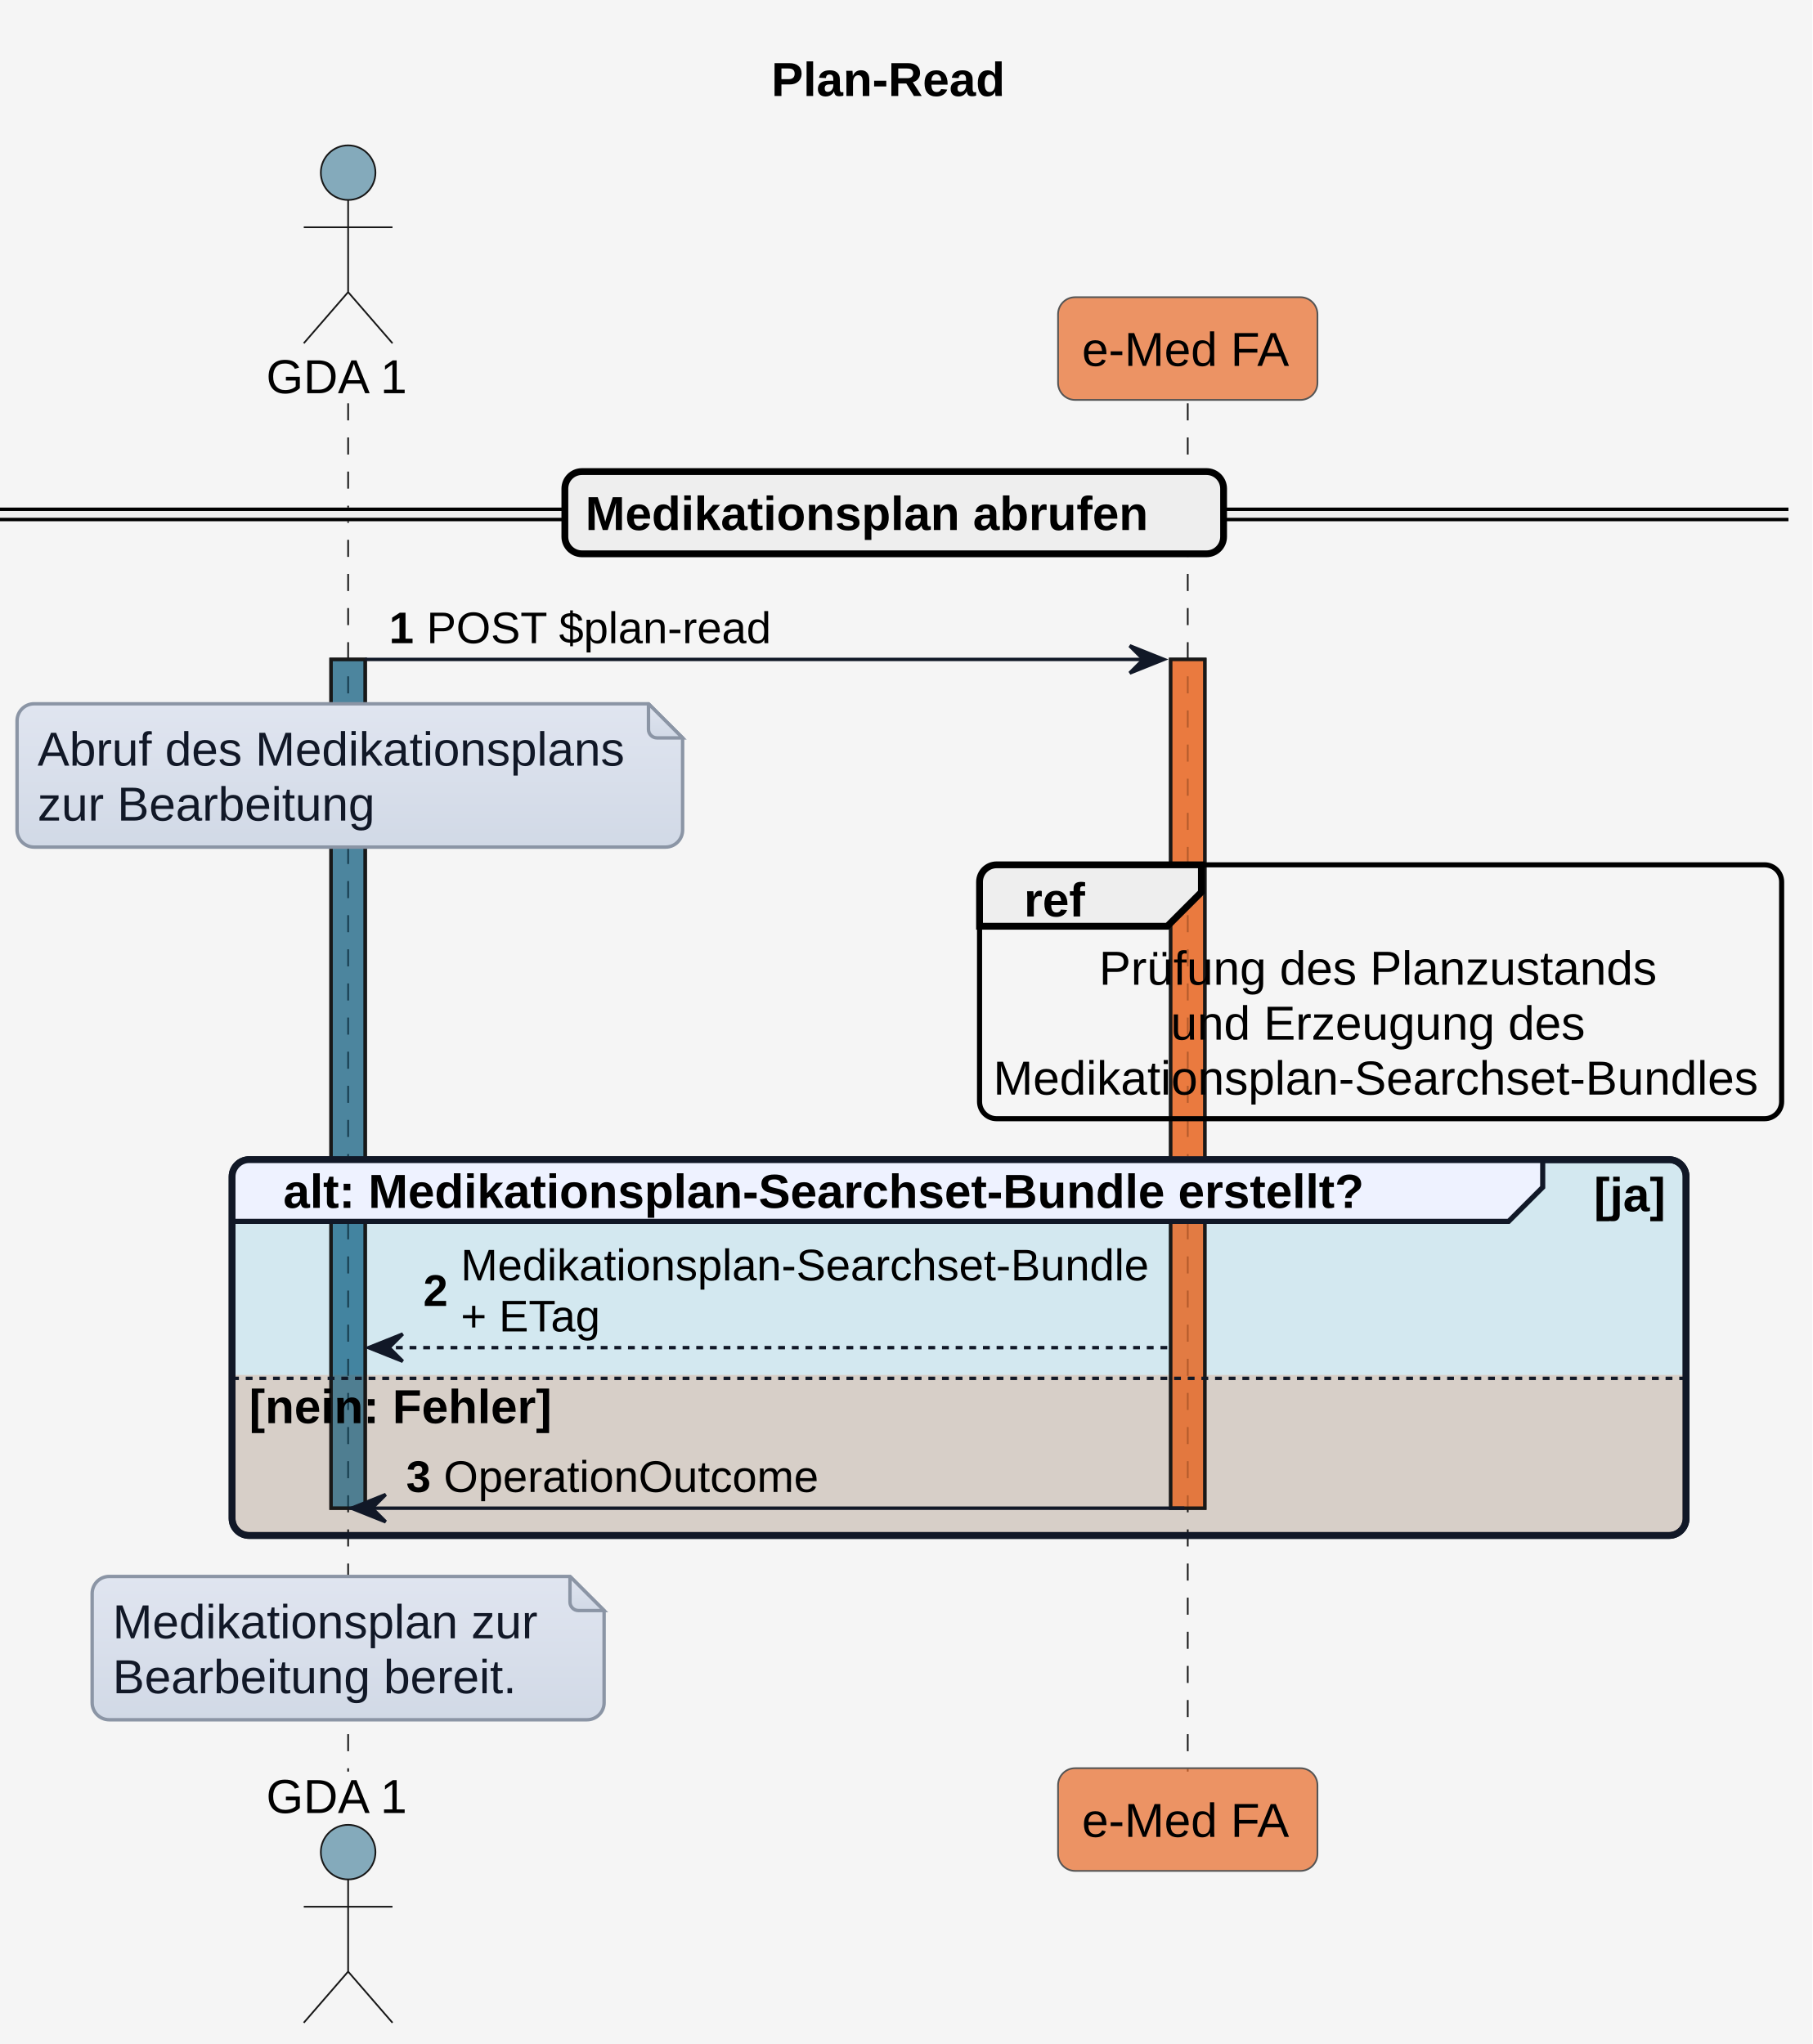
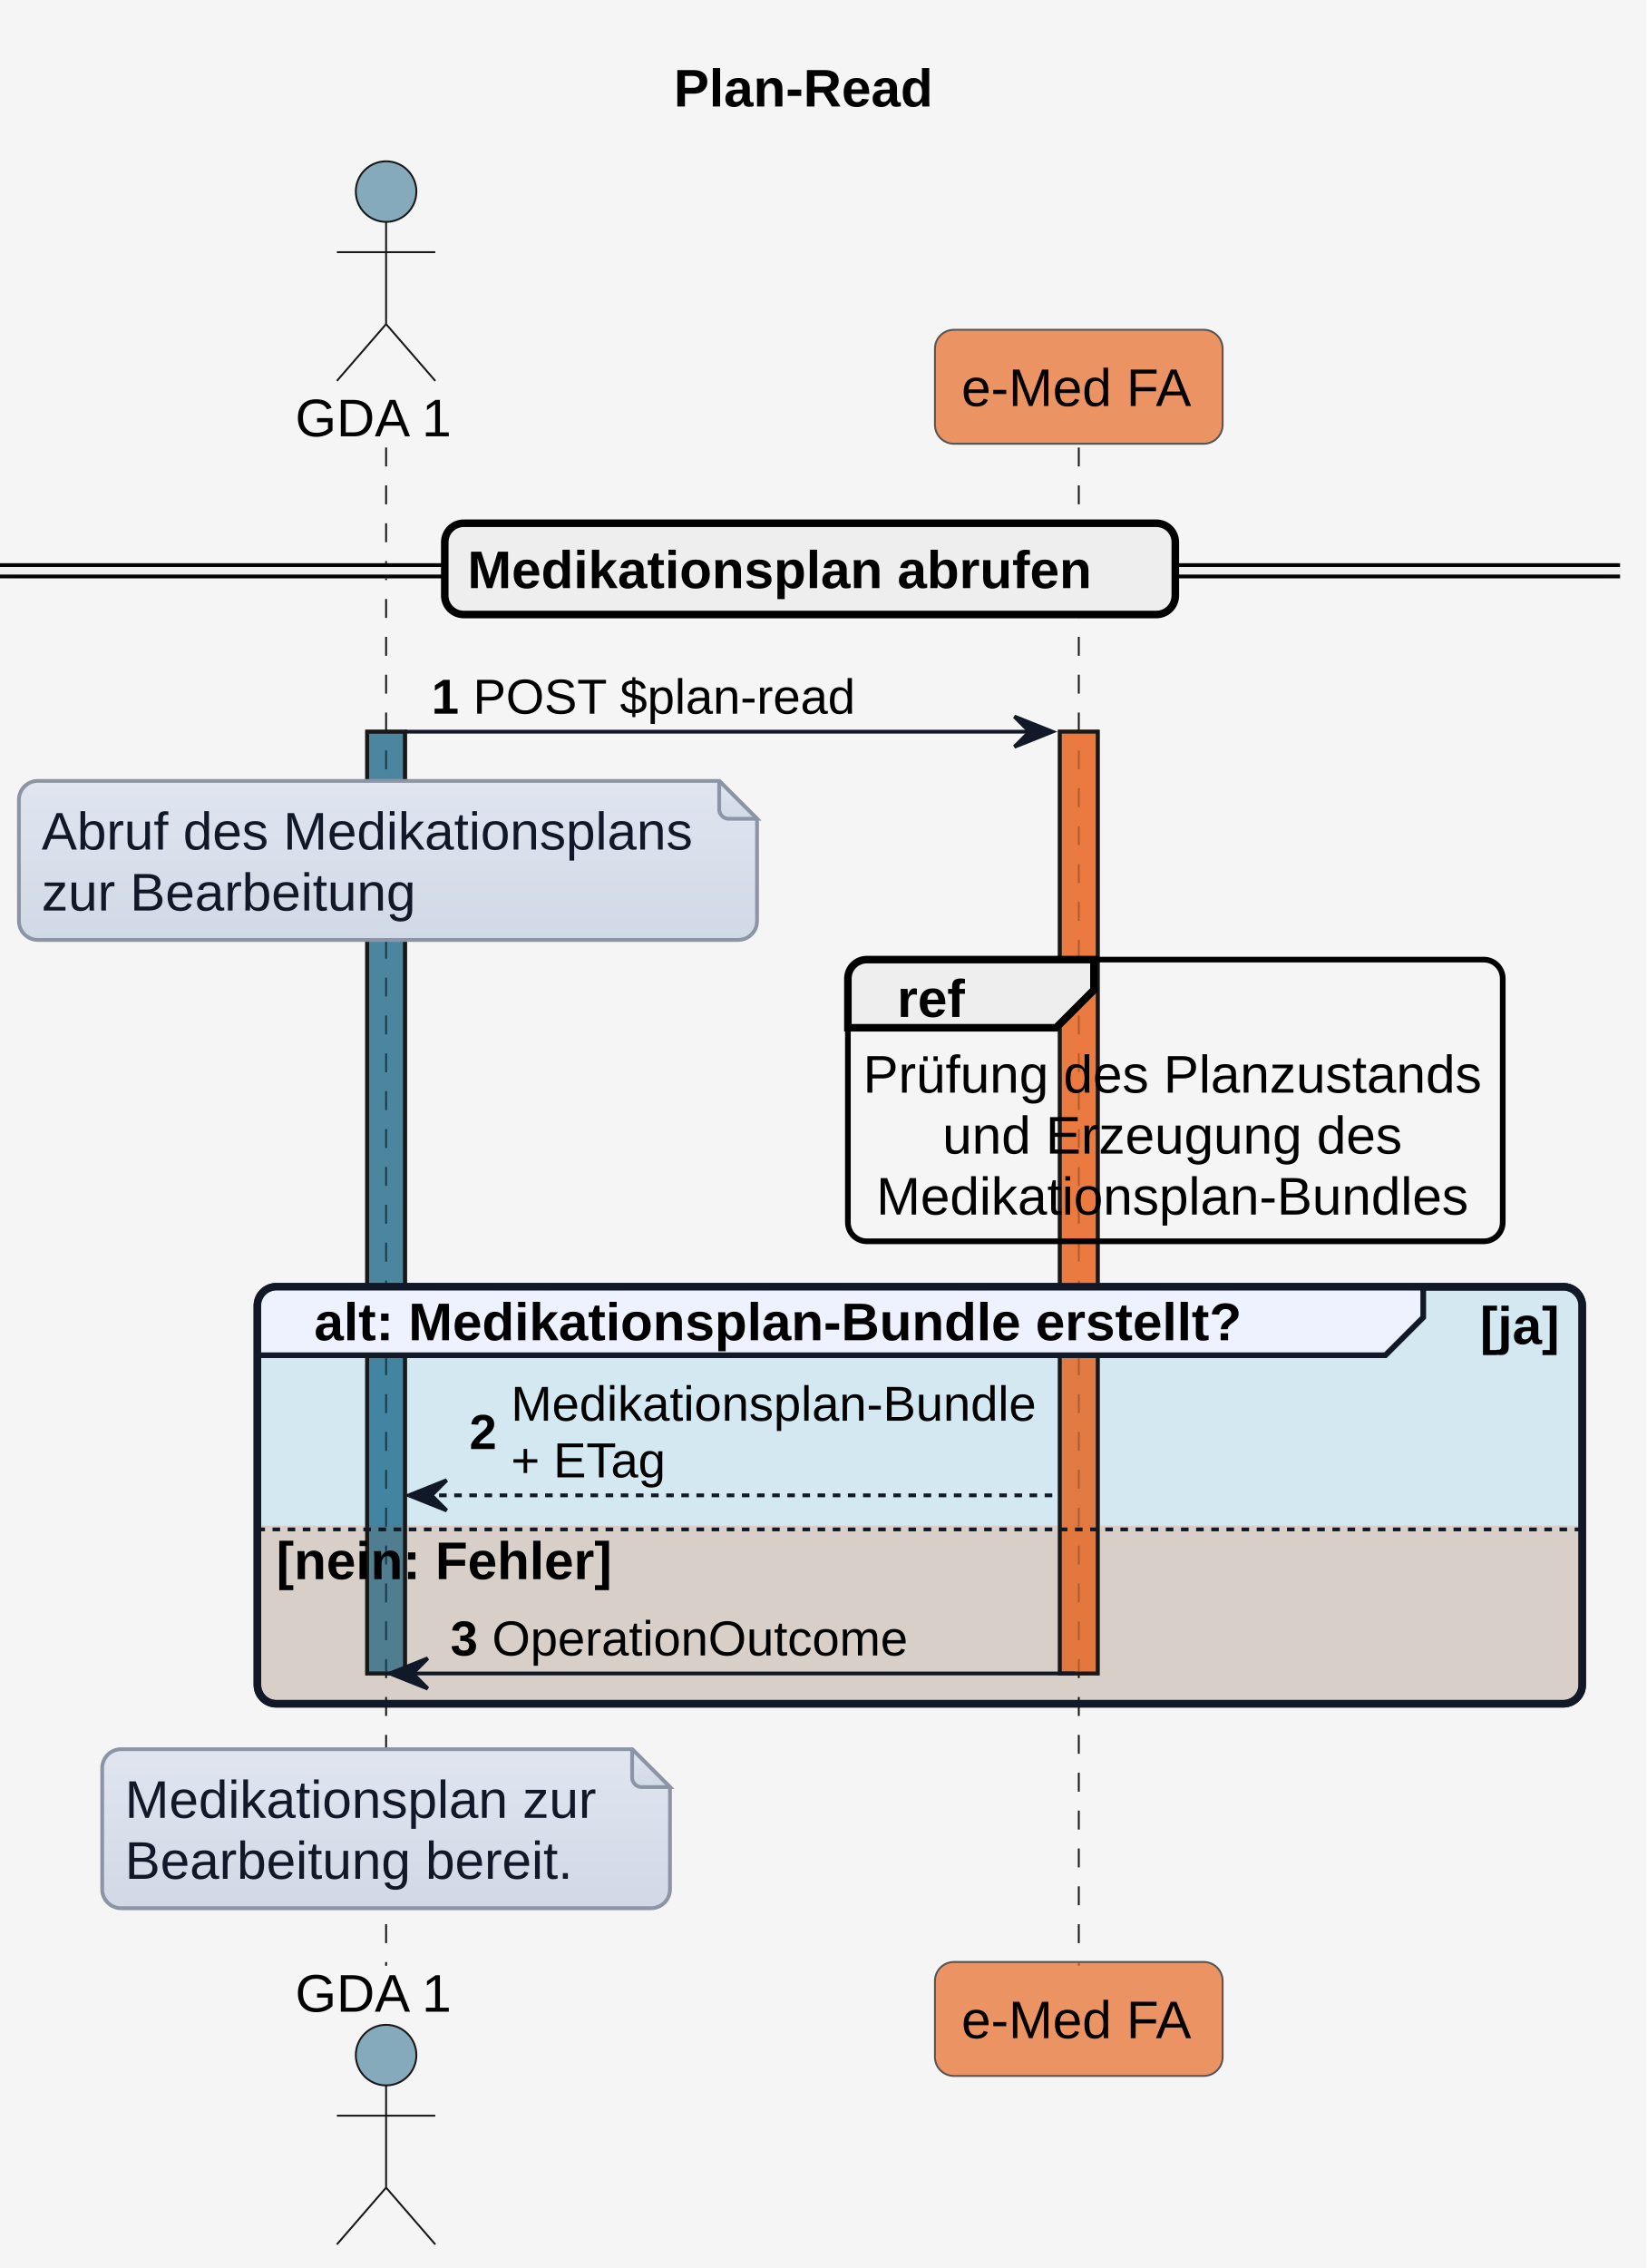
- <svg xmlns="http://www.w3.org/2000/svg" contentStyleType="text/css" height="599px" preserveAspectRatio="none" style="width:531px;height:599px;background:#F5F5F5;" version="1.1" viewBox="0 0 531 599" width="531px" zoomAndPan="magnify">
+ <svg xmlns="http://www.w3.org/2000/svg" contentStyleType="text/css" height="599px" preserveAspectRatio="none" style="width:435px;height:599px;background:#F5F5F5;" version="1.1" viewBox="0 0 435 599" width="435px" zoomAndPan="magnify">
  <defs>
-     <linearGradient id="gf68lxktpo2t20" x1="50%" x2="50%" y1="0%" y2="100%">
+     <linearGradient id="g8mfjju7meukp0" x1="50%" x2="50%" y1="0%" y2="100%">
      <stop offset="0%" stop-color="#E0E5F0" />
      <stop offset="100%" stop-color="#D1D9E6" />
    </linearGradient>
  </defs>
  <g>
-     <rect fill="#F5F5F5" height="599" style="stroke:none;stroke-width:1.0;" width="531" x="0" y="0" />
-     <text fill="#000000" font-family="Arial" font-size="14" font-weight="bold" lengthAdjust="spacing" textLength="71" x="226" y="28.132">Plan-Read</text>
+     <rect fill="#F5F5F5" height="599" style="stroke:none;stroke-width:1.0;" width="435" x="0" y="0" />
+     <text fill="#000000" font-family="Arial" font-size="14" font-weight="bold" lengthAdjust="spacing" textLength="71" x="178" y="28.132">Plan-Read</text>
    <rect fill="#156082" fill-opacity="0.502" height="248.734" style="stroke:#181818;stroke-width:1.0;" width="10" x="97" y="193.245" />
-     <rect fill="#E97232" fill-opacity="0.741" height="248.734" style="stroke:#181818;stroke-width:1.0;" width="10" x="343" y="193.245" />
-     <rect fill="#0F9ED5" fill-opacity="0.145" height="110.142" rx="5" ry="5" style="stroke:#111827;stroke-width:2.0;" width="426" x="68" y="339.836" />
-     <path d="M68,402.931 L494,402.931 L494,444.978 A5,5 0 0 1 489,449.978 L73,449.978 A5,5 0 0 1 68,444.978 L68,402.931 " fill="#E97132" fill-opacity="0.208" style="stroke:none;stroke-width:1.0;" />
+     <rect fill="#E97232" fill-opacity="0.741" height="248.734" style="stroke:#181818;stroke-width:1.0;" width="10" x="280" y="193.245" />
+     <rect fill="#0F9ED5" fill-opacity="0.145" height="110.142" rx="5" ry="5" style="stroke:#111827;stroke-width:2.0;" width="350" x="68" y="339.836" />
+     <path d="M68,402.931 L418,402.931 L418,444.978 A5,5 0 0 1 413,449.978 L73,449.978 A5,5 0 0 1 68,444.978 L68,402.931 " fill="#E97132" fill-opacity="0.208" style="stroke:none;stroke-width:1.0;" />
    <line style="stroke:#181818;stroke-width:0.5;stroke-dasharray:5.0,5.0;" x1="102" x2="102" y1="118.197" y2="519.176" />
-     <line style="stroke:#181818;stroke-width:0.5;stroke-dasharray:5.0,5.0;" x1="348" x2="348" y1="118.197" y2="519.176" />
+     <line style="stroke:#181818;stroke-width:0.5;stroke-dasharray:5.0,5.0;" x1="285" x2="285" y1="118.197" y2="519.176" />
    <text fill="#000000" font-family="Arial" font-size="14" lengthAdjust="spacing" textLength="42" x="78" y="115.231">GDA 1</text>
    <ellipse cx="102" cy="50.599" fill="#156082" fill-opacity="0.502" rx="8" ry="8" style="stroke:#181818;stroke-width:0.5;" />
    <path d="M102,58.599 L102,85.599 M89,66.599 L115,66.599 M102,85.599 L89,100.599 M102,85.599 L115,100.599 " fill="none" style="stroke:#181818;stroke-width:0.5;" />
    <text fill="#000000" font-family="Arial" font-size="14" lengthAdjust="spacing" textLength="42" x="78" y="531.308">GDA 1</text>
    <ellipse cx="102" cy="542.774" fill="#156082" fill-opacity="0.502" rx="8" ry="8" style="stroke:#181818;stroke-width:0.5;" />
    <path d="M102,550.774 L102,577.774 M89,558.774 L115,558.774 M102,577.774 L89,592.774 M102,577.774 L115,592.774 " fill="none" style="stroke:#181818;stroke-width:0.5;" />
-     <rect fill="#E97232" fill-opacity="0.741" height="30.099" rx="5" ry="5" style="stroke:#555555;stroke-width:0.5;" width="76" x="310" y="87.099" />
-     <text fill="#000000" font-family="Arial" font-size="14" lengthAdjust="spacing" textLength="62" x="317" y="107.231">e-Med FA</text>
-     <rect fill="#E97232" fill-opacity="0.741" height="30.099" rx="5" ry="5" style="stroke:#555555;stroke-width:0.5;" width="76" x="310" y="518.176" />
-     <text fill="#000000" font-family="Arial" font-size="14" lengthAdjust="spacing" textLength="62" x="317" y="538.308">e-Med FA</text>
+     <rect fill="#E97232" fill-opacity="0.741" height="30.099" rx="5" ry="5" style="stroke:#555555;stroke-width:0.5;" width="76" x="247" y="87.099" />
+     <text fill="#000000" font-family="Arial" font-size="14" lengthAdjust="spacing" textLength="62" x="254" y="107.231">e-Med FA</text>
+     <rect fill="#E97232" fill-opacity="0.741" height="30.099" rx="5" ry="5" style="stroke:#555555;stroke-width:0.5;" width="76" x="247" y="518.176" />
+     <text fill="#000000" font-family="Arial" font-size="14" lengthAdjust="spacing" textLength="62" x="254" y="538.308">e-Med FA</text>
    <rect fill="#156082" fill-opacity="0.502" height="248.734" style="stroke:#181818;stroke-width:1.0;" width="10" x="97" y="193.245" />
-     <rect fill="#E97232" fill-opacity="0.741" height="248.734" style="stroke:#181818;stroke-width:1.0;" width="10" x="343" y="193.245" />
-     <rect fill="#EEEEEE" height="3" rx="5" ry="5" style="stroke:#EEEEEE;stroke-width:1.0;" width="524" x="0" y="149.247" />
-     <line style="stroke:#000000;stroke-width:1.0;" x1="0" x2="524" y1="149.247" y2="149.247" />
-     <line style="stroke:#000000;stroke-width:1.0;" x1="0" x2="524" y1="152.247" y2="152.247" />
-     <rect fill="#EEEEEE" height="24.099" rx="5" ry="5" style="stroke:#000000;stroke-width:2.0;" width="193" x="165.5" y="138.197" />
-     <text fill="#000000" font-family="Arial" font-size="14" font-weight="bold" lengthAdjust="spacing" textLength="175" x="171.5" y="155.329">Medikationsplan abrufen</text>
-     <polygon fill="#111827" points="331,189.245,341,193.245,331,197.245,335,193.245" style="stroke:#111827;stroke-width:1.0;" />
-     <line style="stroke:#111827;stroke-width:1.0;" x1="107" x2="337" y1="193.245" y2="193.245" />
+     <rect fill="#E97232" fill-opacity="0.741" height="248.734" style="stroke:#181818;stroke-width:1.0;" width="10" x="280" y="193.245" />
+     <rect fill="#EEEEEE" height="3" rx="5" ry="5" style="stroke:#EEEEEE;stroke-width:1.0;" width="428" x="0" y="149.247" />
+     <line style="stroke:#000000;stroke-width:1.0;" x1="0" x2="428" y1="149.247" y2="149.247" />
+     <line style="stroke:#000000;stroke-width:1.0;" x1="0" x2="428" y1="152.247" y2="152.247" />
+     <rect fill="#EEEEEE" height="24.099" rx="5" ry="5" style="stroke:#000000;stroke-width:2.0;" width="193" x="117.5" y="138.197" />
+     <text fill="#000000" font-family="Arial" font-size="14" font-weight="bold" lengthAdjust="spacing" textLength="175" x="123.5" y="155.329">Medikationsplan abrufen</text>
+     <polygon fill="#111827" points="268,189.245,278,193.245,268,197.245,272,193.245" style="stroke:#111827;stroke-width:1.0;" />
+     <line style="stroke:#111827;stroke-width:1.0;" x1="107" x2="274" y1="193.245" y2="193.245" />
    <text fill="#000000" font-family="Arial" font-size="13" font-weight="bold" lengthAdjust="spacing" textLength="7" x="114" y="188.49">1</text>
    <text fill="#000000" font-family="Arial" font-size="13" lengthAdjust="spacing" textLength="99" x="125" y="188.49">POST $plan-read</text>
-     <path d="M5,211.245 L5,243.245 A5,5 0 0 0 10,248.245 L195,248.245 A5,5 0 0 0 200,243.245 L200,216.245 L190,206.245 L10,206.245 A5,5 0 0 0 5,211.245 " fill="url(#gf68lxktpo2t20)" style="stroke:#8B95A5;stroke-width:1.0;" />
-     <path d="M190,206.245 L190,213.745 A2.5,2.5 0 0 0 192.5,216.245 L200,216.245 L190,206.245 " fill="url(#gf68lxktpo2t20)" style="stroke:#8B95A5;stroke-width:1.0;" />
+     <path d="M5,211.245 L5,243.245 A5,5 0 0 0 10,248.245 L195,248.245 A5,5 0 0 0 200,243.245 L200,216.245 L190,206.245 L10,206.245 A5,5 0 0 0 5,211.245 " fill="url(#g8mfjju7meukp0)" style="stroke:#8B95A5;stroke-width:1.0;" />
+     <path d="M190,206.245 L190,213.745 A2.5,2.5 0 0 0 192.5,216.245 L200,216.245 L190,206.245 " fill="url(#g8mfjju7meukp0)" style="stroke:#8B95A5;stroke-width:1.0;" />
    <text fill="#111827" font-family="Arial" font-size="14" lengthAdjust="spacing" textLength="174" x="11" y="224.376">Abruf des Medikationsplans</text>
    <text fill="#111827" font-family="Arial" font-size="14" lengthAdjust="spacing" textLength="100" x="11" y="240.475">zur Bearbeitung</text>
-     <rect fill="none" height="74.394" rx="5" ry="5" style="stroke:#000000;stroke-width:1.5;" width="235" x="287" y="253.442" />
-     <path d="M292,253.442 L352,253.442 L352,261.442 L342,271.442 L287,271.442 L287,258.442 A5,5 0 0 1 292,253.442 " fill="#EEEEEE" style="stroke:#000000;stroke-width:2.0;" />
-     <text fill="#000000" font-family="Arial" font-size="14" font-weight="bold" lengthAdjust="spacing" textLength="20" x="300" y="268.574">ref</text>
-     <text fill="#000000" font-family="Arial" font-size="14" lengthAdjust="spacing" textLength="165" x="322" y="288.574">Prüfung des Planzustands</text>
-     <text fill="#000000" font-family="Arial" font-size="14" lengthAdjust="spacing" textLength="123" x="343" y="304.672">und Erzeugung des</text>
-     <text fill="#000000" font-family="Arial" font-size="14" lengthAdjust="spacing" textLength="227" x="291" y="320.771">Medikationsplan-Searchset-Bundles</text>
-     <path d="M73,339.836 L452,339.836 L452,347.935 L442,357.935 L68,357.935 L68,344.836 A5,5 0 0 1 73,339.836 " fill="#EEF2FF" style="stroke:#111827;stroke-width:1.5;" />
-     <rect fill="none" height="110.142" rx="5" ry="5" style="stroke:#111827;stroke-width:2.0;" width="426" x="68" y="339.836" />
-     <text fill="#000000" font-family="Arial" font-size="14" font-weight="bold" lengthAdjust="spacing" textLength="335" x="83" y="353.968">alt: Medikationsplan-Searchset-Bundle erstellt?</text>
-     <text fill="#000000" font-family="Arial" font-size="14" font-weight="bold" lengthAdjust="spacing" textLength="22" x="467" y="354.968">[ja]</text>
+     <rect fill="none" height="74.394" rx="5" ry="5" style="stroke:#000000;stroke-width:1.5;" width="173" x="224" y="253.442" />
+     <path d="M229,253.442 L289,253.442 L289,261.442 L279,271.442 L224,271.442 L224,258.442 A5,5 0 0 1 229,253.442 " fill="#EEEEEE" style="stroke:#000000;stroke-width:2.0;" />
+     <text fill="#000000" font-family="Arial" font-size="14" font-weight="bold" lengthAdjust="spacing" textLength="20" x="237" y="268.574">ref</text>
+     <text fill="#000000" font-family="Arial" font-size="14" lengthAdjust="spacing" textLength="165" x="228" y="288.574">Prüfung des Planzustands</text>
+     <text fill="#000000" font-family="Arial" font-size="14" lengthAdjust="spacing" textLength="123" x="249" y="304.672">und Erzeugung des</text>
+     <text fill="#000000" font-family="Arial" font-size="14" lengthAdjust="spacing" textLength="158" x="231.5" y="320.771">Medikationsplan-Bundles</text>
+     <path d="M73,339.836 L376,339.836 L376,347.935 L366,357.935 L68,357.935 L68,344.836 A5,5 0 0 1 73,339.836 " fill="#EEF2FF" style="stroke:#111827;stroke-width:1.5;" />
+     <rect fill="none" height="110.142" rx="5" ry="5" style="stroke:#111827;stroke-width:2.0;" width="350" x="68" y="339.836" />
+     <text fill="#000000" font-family="Arial" font-size="14" font-weight="bold" lengthAdjust="spacing" textLength="259" x="83" y="353.968">alt: Medikationsplan-Bundle erstellt?</text>
+     <text fill="#000000" font-family="Arial" font-size="14" font-weight="bold" lengthAdjust="spacing" textLength="22" x="391" y="354.968">[ja]</text>
    <polygon fill="#111827" points="118,390.931,108,394.931,118,398.931,114,394.931" style="stroke:#111827;stroke-width:1.0;" />
-     <line style="stroke:#111827;stroke-width:1.0;stroke-dasharray:2.0,2.0;" x1="112" x2="342" y1="394.931" y2="394.931" />
+     <line style="stroke:#111827;stroke-width:1.0;stroke-dasharray:2.0,2.0;" x1="112" x2="279" y1="394.931" y2="394.931" />
    <text fill="#000000" font-family="Arial" font-size="13" font-weight="bold" lengthAdjust="spacing" textLength="7" x="124" y="382.702">2</text>
-     <text fill="#000000" font-family="Arial" font-size="13" lengthAdjust="spacing" textLength="201" x="135" y="375.228">Medikationsplan-Searchset-Bundle</text>
+     <text fill="#000000" font-family="Arial" font-size="13" lengthAdjust="spacing" textLength="138" x="135" y="375.228">Medikationsplan-Bundle</text>
    <text fill="#000000" font-family="Arial" font-size="13" lengthAdjust="spacing" textLength="42" x="135" y="390.176">+ ETag</text>
-     <line style="stroke:#111827;stroke-width:1.0;stroke-dasharray:2.0,2.0;" x1="68" x2="494" y1="403.931" y2="403.931" />
+     <line style="stroke:#111827;stroke-width:1.0;stroke-dasharray:2.0,2.0;" x1="68" x2="418" y1="403.931" y2="403.931" />
    <text fill="#000000" font-family="Arial" font-size="14" font-weight="bold" lengthAdjust="spacing" textLength="95" x="73" y="417.063">[nein: Fehler]</text>
    <polygon fill="#111827" points="113,437.978,103,441.978,113,445.978,109,441.978" style="stroke:#111827;stroke-width:1.0;" />
-     <line style="stroke:#111827;stroke-width:1.0;" x1="107" x2="347" y1="441.978" y2="441.978" />
+     <line style="stroke:#111827;stroke-width:1.0;" x1="107" x2="284" y1="441.978" y2="441.978" />
    <text fill="#000000" font-family="Arial" font-size="13" font-weight="bold" lengthAdjust="spacing" textLength="7" x="119" y="437.224">3</text>
    <text fill="#000000" font-family="Arial" font-size="13" lengthAdjust="spacing" textLength="109" x="130" y="437.224">OperationOutcome</text>
-     <path d="M27,466.978 L27,498.978 A5,5 0 0 0 32,503.978 L172,503.978 A5,5 0 0 0 177,498.978 L177,471.978 L167,461.978 L32,461.978 A5,5 0 0 0 27,466.978 " fill="url(#gf68lxktpo2t20)" style="stroke:#8B95A5;stroke-width:1.0;" />
-     <path d="M167,461.978 L167,469.478 A2.5,2.5 0 0 0 169.5,471.978 L177,471.978 L167,461.978 " fill="url(#gf68lxktpo2t20)" style="stroke:#8B95A5;stroke-width:1.0;" />
+     <path d="M27,466.978 L27,498.978 A5,5 0 0 0 32,503.978 L172,503.978 A5,5 0 0 0 177,498.978 L177,471.978 L167,461.978 L32,461.978 A5,5 0 0 0 27,466.978 " fill="url(#g8mfjju7meukp0)" style="stroke:#8B95A5;stroke-width:1.0;" />
+     <path d="M167,461.978 L167,469.478 A2.5,2.5 0 0 0 169.5,471.978 L177,471.978 L167,461.978 " fill="url(#g8mfjju7meukp0)" style="stroke:#8B95A5;stroke-width:1.0;" />
    <text fill="#111827" font-family="Arial" font-size="14" lengthAdjust="spacing" textLength="125" x="33" y="480.11">Medikationsplan zur</text>
    <text fill="#111827" font-family="Arial" font-size="14" lengthAdjust="spacing" textLength="121" x="33" y="496.209">Bearbeitung bereit.</text>
  </g>
</svg>
